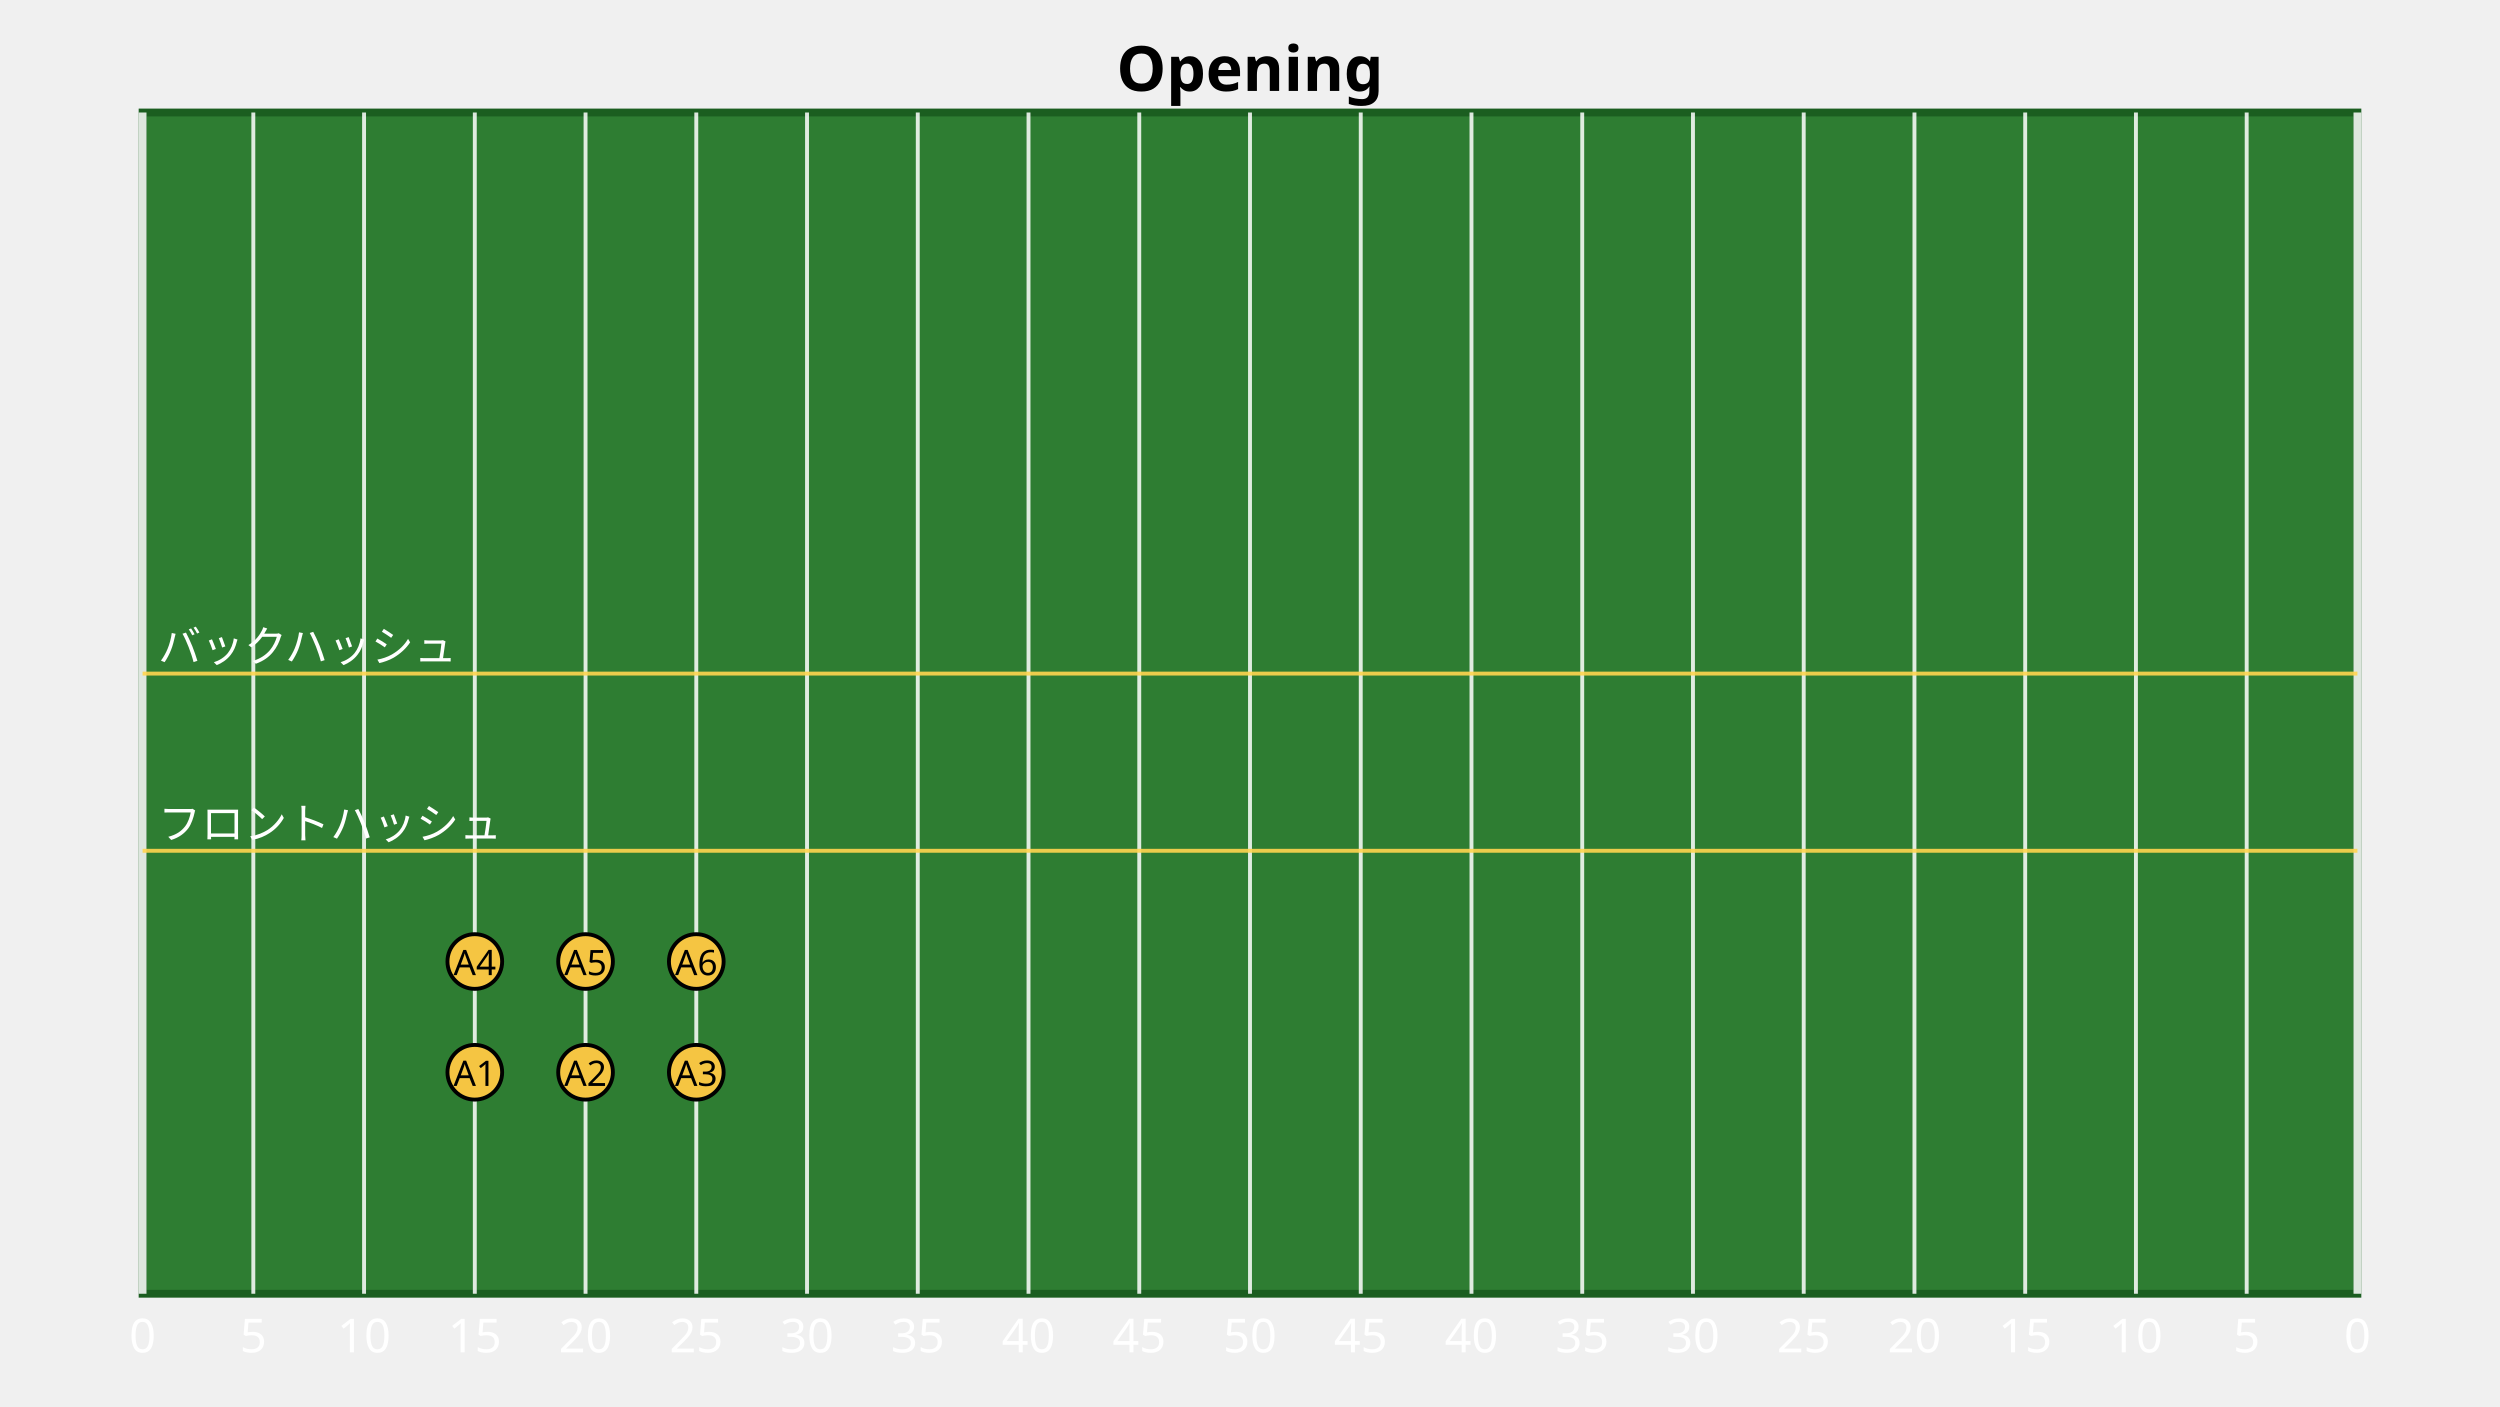
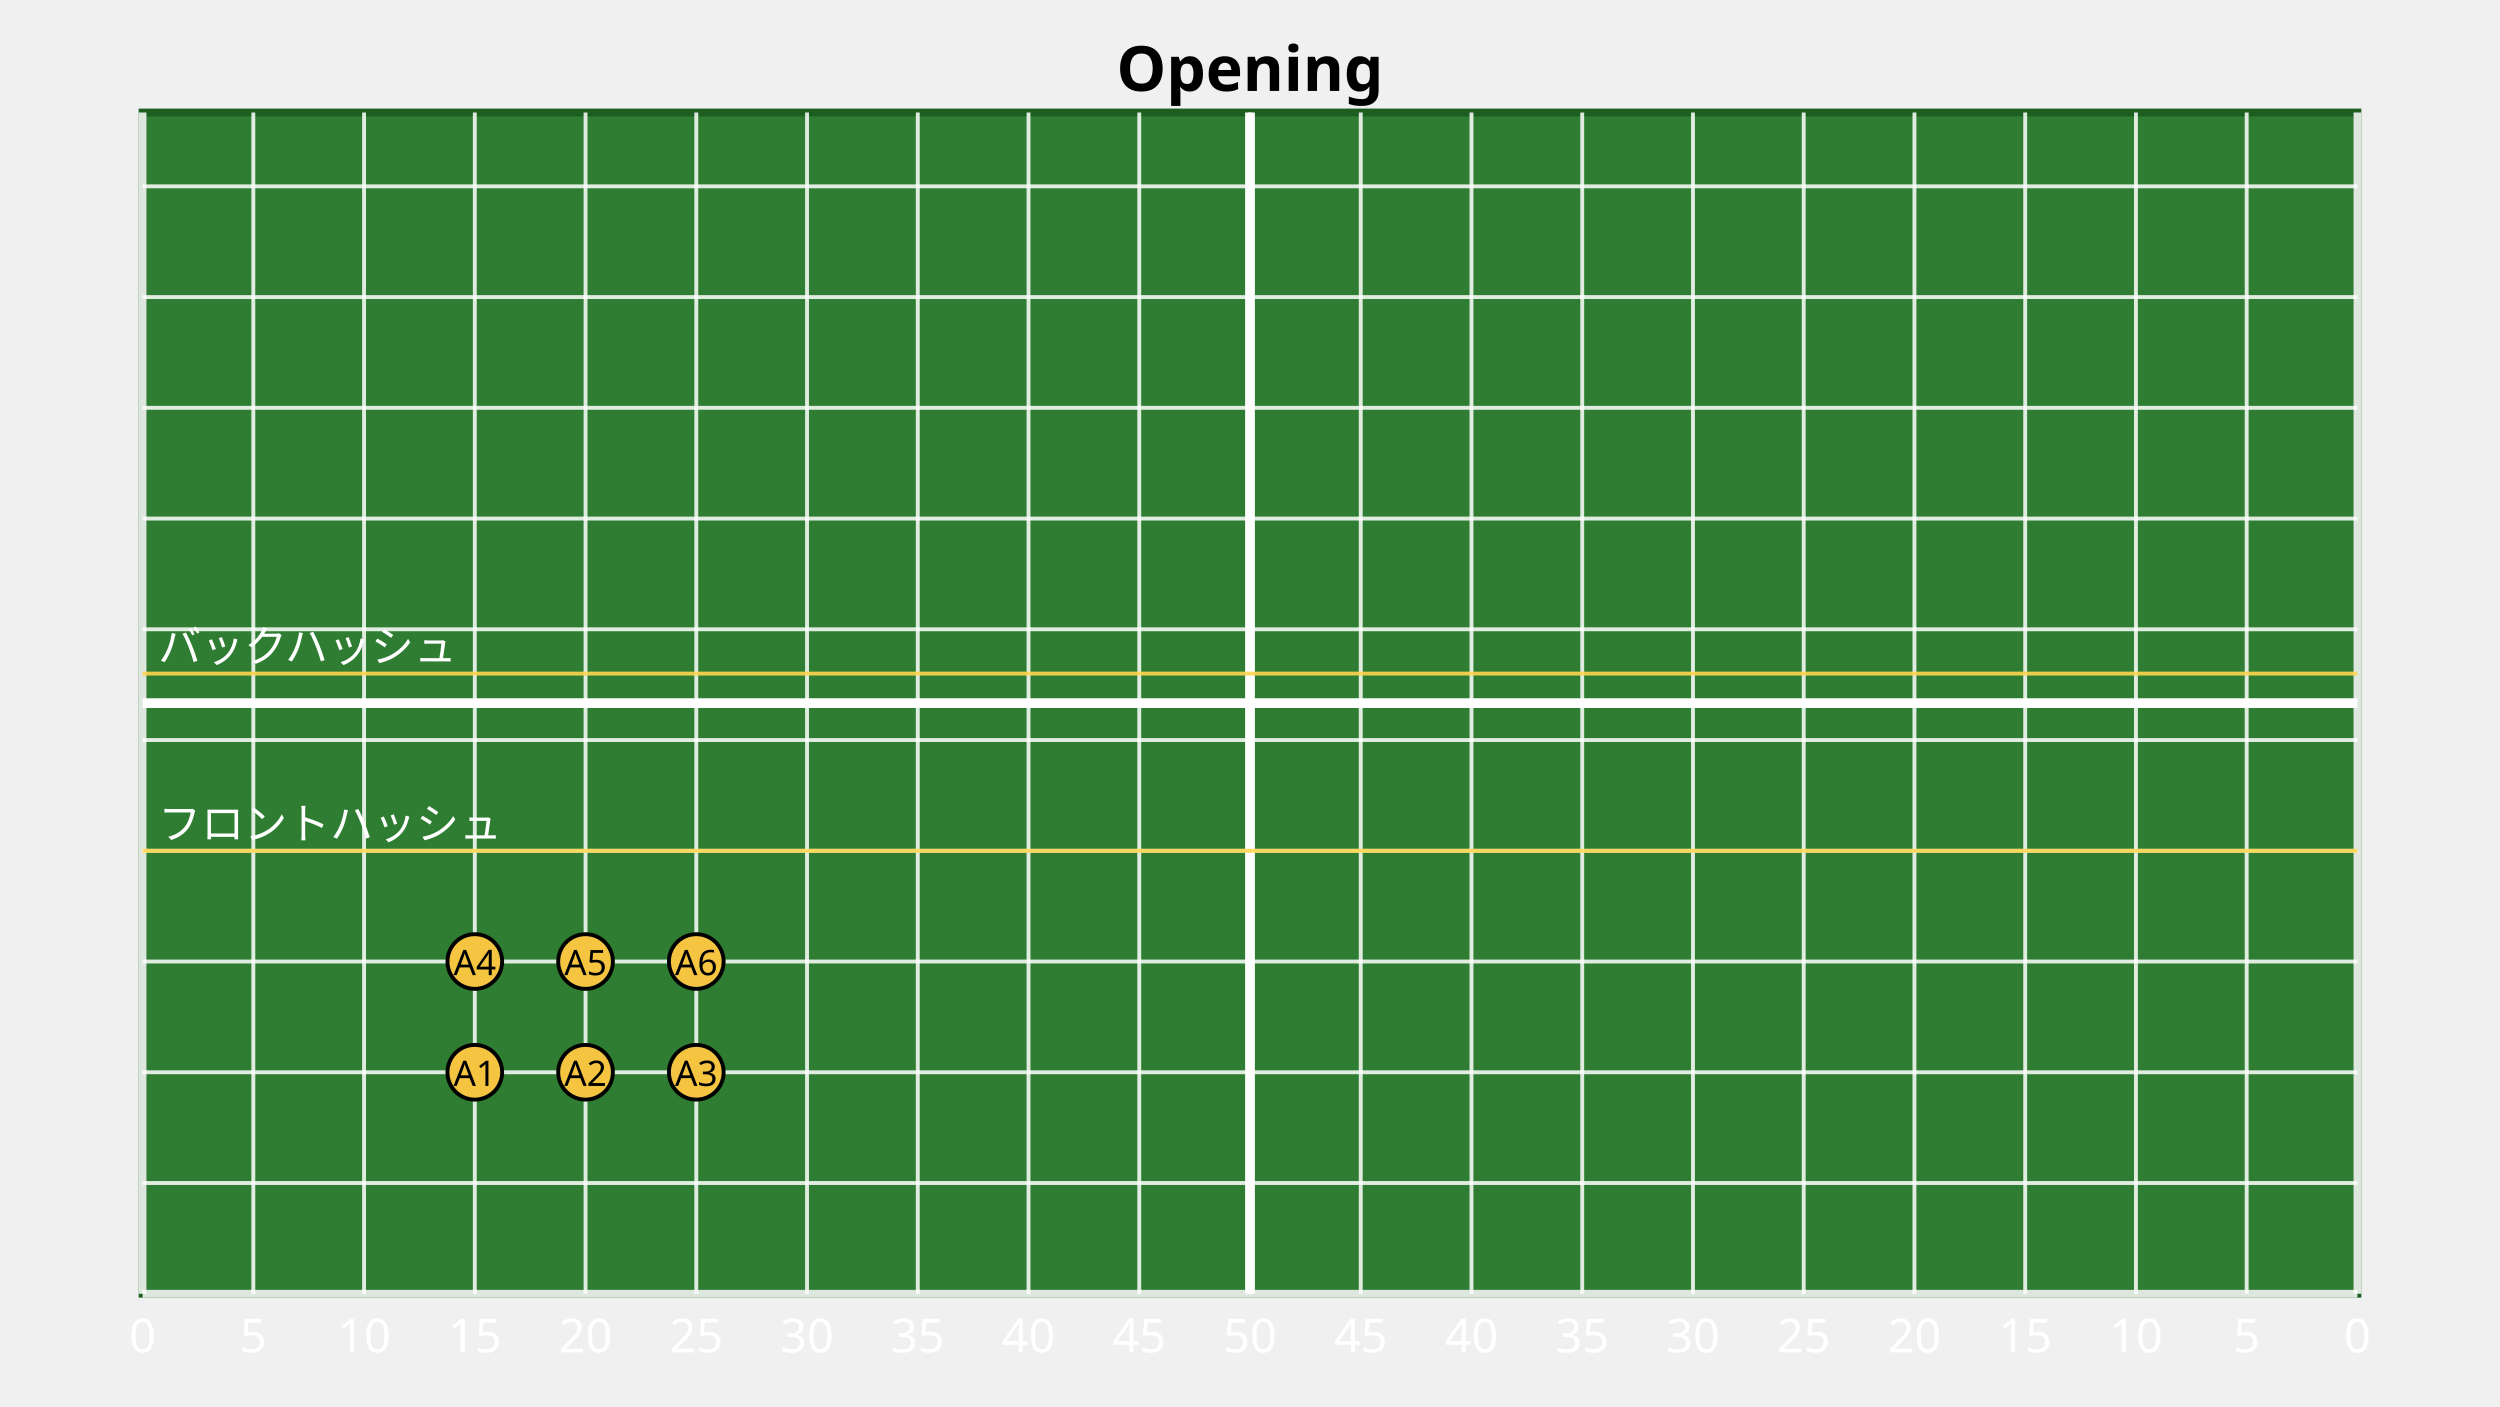
<svg xmlns="http://www.w3.org/2000/svg" width="640" height="360" viewBox="0 0 640 360">
  <rect x="36.5" y="28.8" width="567" height="302.4" fill="#2e7d32" stroke="#1b5e20" stroke-width="2" />
  <line x1="36.5" y1="331.2" x2="36.5" y2="28.8" stroke="#ffffff" stroke-width="2" stroke-opacity="0.85" />
  <text x="36.5" y="346.2" fill="#ffffff" font-family="sans-serif" font-size="12" text-anchor="middle">0</text>
  <line x1="64.85" y1="331.2" x2="64.85" y2="28.8" stroke="#ffffff" stroke-width="1" stroke-opacity="0.85" />
  <text x="64.85" y="346.2" fill="#ffffff" font-family="sans-serif" font-size="12" text-anchor="middle">5</text>
  <line x1="93.2" y1="331.2" x2="93.2" y2="28.8" stroke="#ffffff" stroke-width="1" stroke-opacity="0.85" />
  <text x="93.2" y="346.2" fill="#ffffff" font-family="sans-serif" font-size="12" text-anchor="middle">10</text>
  <line x1="121.55" y1="331.2" x2="121.55" y2="28.8" stroke="#ffffff" stroke-width="1" stroke-opacity="0.85" />
  <text x="121.55" y="346.2" fill="#ffffff" font-family="sans-serif" font-size="12" text-anchor="middle">15</text>
  <line x1="149.9" y1="331.2" x2="149.9" y2="28.8" stroke="#ffffff" stroke-width="1" stroke-opacity="0.85" />
  <text x="149.9" y="346.2" fill="#ffffff" font-family="sans-serif" font-size="12" text-anchor="middle">20</text>
  <line x1="178.25" y1="331.2" x2="178.25" y2="28.8" stroke="#ffffff" stroke-width="1" stroke-opacity="0.85" />
  <text x="178.25" y="346.2" fill="#ffffff" font-family="sans-serif" font-size="12" text-anchor="middle">25</text>
  <line x1="206.6" y1="331.2" x2="206.6" y2="28.8" stroke="#ffffff" stroke-width="1" stroke-opacity="0.85" />
  <text x="206.6" y="346.2" fill="#ffffff" font-family="sans-serif" font-size="12" text-anchor="middle">30</text>
  <line x1="234.95" y1="331.2" x2="234.95" y2="28.8" stroke="#ffffff" stroke-width="1" stroke-opacity="0.85" />
  <text x="234.95" y="346.2" fill="#ffffff" font-family="sans-serif" font-size="12" text-anchor="middle">35</text>
  <line x1="263.3" y1="331.2" x2="263.3" y2="28.8" stroke="#ffffff" stroke-width="1" stroke-opacity="0.85" />
  <text x="263.3" y="346.2" fill="#ffffff" font-family="sans-serif" font-size="12" text-anchor="middle">40</text>
  <line x1="291.65" y1="331.2" x2="291.65" y2="28.8" stroke="#ffffff" stroke-width="1" stroke-opacity="0.85" />
  <text x="291.65" y="346.2" fill="#ffffff" font-family="sans-serif" font-size="12" text-anchor="middle">45</text>
  <line x1="320" y1="331.2" x2="320" y2="28.8" stroke="#ffffff" stroke-width="1" stroke-opacity="0.85" />
  <text x="320" y="346.2" fill="#ffffff" font-family="sans-serif" font-size="12" text-anchor="middle">50</text>
  <line x1="348.35" y1="331.2" x2="348.35" y2="28.8" stroke="#ffffff" stroke-width="1" stroke-opacity="0.85" />
  <text x="348.35" y="346.2" fill="#ffffff" font-family="sans-serif" font-size="12" text-anchor="middle">45</text>
  <line x1="376.7" y1="331.2" x2="376.7" y2="28.8" stroke="#ffffff" stroke-width="1" stroke-opacity="0.85" />
  <text x="376.7" y="346.2" fill="#ffffff" font-family="sans-serif" font-size="12" text-anchor="middle">40</text>
  <line x1="405.05" y1="331.2" x2="405.05" y2="28.8" stroke="#ffffff" stroke-width="1" stroke-opacity="0.85" />
  <text x="405.05" y="346.2" fill="#ffffff" font-family="sans-serif" font-size="12" text-anchor="middle">35</text>
  <line x1="433.4" y1="331.2" x2="433.4" y2="28.8" stroke="#ffffff" stroke-width="1" stroke-opacity="0.85" />
  <text x="433.4" y="346.2" fill="#ffffff" font-family="sans-serif" font-size="12" text-anchor="middle">30</text>
  <line x1="461.75" y1="331.2" x2="461.75" y2="28.8" stroke="#ffffff" stroke-width="1" stroke-opacity="0.85" />
  <text x="461.75" y="346.2" fill="#ffffff" font-family="sans-serif" font-size="12" text-anchor="middle">25</text>
  <line x1="490.1" y1="331.2" x2="490.1" y2="28.8" stroke="#ffffff" stroke-width="1" stroke-opacity="0.85" />
  <text x="490.1" y="346.2" fill="#ffffff" font-family="sans-serif" font-size="12" text-anchor="middle">20</text>
  <line x1="518.45" y1="331.2" x2="518.45" y2="28.8" stroke="#ffffff" stroke-width="1" stroke-opacity="0.85" />
  <text x="518.45" y="346.2" fill="#ffffff" font-family="sans-serif" font-size="12" text-anchor="middle">15</text>
  <line x1="546.8" y1="331.2" x2="546.8" y2="28.8" stroke="#ffffff" stroke-width="1" stroke-opacity="0.85" />
  <text x="546.8" y="346.2" fill="#ffffff" font-family="sans-serif" font-size="12" text-anchor="middle">10</text>
  <line x1="575.15" y1="331.2" x2="575.15" y2="28.8" stroke="#ffffff" stroke-width="1" stroke-opacity="0.85" />
  <text x="575.15" y="346.2" fill="#ffffff" font-family="sans-serif" font-size="12" text-anchor="middle">5</text>
  <line x1="603.5" y1="331.2" x2="603.5" y2="28.8" stroke="#ffffff" stroke-width="2" stroke-opacity="0.85" />
  <text x="603.5" y="346.2" fill="#ffffff" font-family="sans-serif" font-size="12" text-anchor="middle">0</text>
+   <line x1="36.5" y1="331.2" x2="603.5" y2="331.2" stroke="#ffffff" stroke-width="2" stroke-opacity="0.85" />
+   <line x1="36.5" y1="302.85" x2="603.5" y2="302.85" stroke="#ffffff" stroke-width="1" stroke-opacity="0.85" />
+   <line x1="36.5" y1="274.5" x2="603.5" y2="274.5" stroke="#ffffff" stroke-width="1" stroke-opacity="0.85" />
+   <line x1="36.5" y1="246.15" x2="603.5" y2="246.15" stroke="#ffffff" stroke-width="1" stroke-opacity="0.85" />
+   <line x1="36.5" y1="217.8" x2="603.5" y2="217.8" stroke="#ffffff" stroke-width="1" stroke-opacity="0.85" />
+   <line x1="36.5" y1="189.45" x2="603.5" y2="189.45" stroke="#ffffff" stroke-width="1" stroke-opacity="0.85" />
+   <line x1="36.5" y1="161.1" x2="603.5" y2="161.1" stroke="#ffffff" stroke-width="1" stroke-opacity="0.85" />
+   <line x1="36.5" y1="132.75" x2="603.5" y2="132.75" stroke="#ffffff" stroke-width="1" stroke-opacity="0.85" />
+   <line x1="36.5" y1="104.4" x2="603.5" y2="104.4" stroke="#ffffff" stroke-width="1" stroke-opacity="0.85" />
+   <line x1="36.5" y1="76.05" x2="603.5" y2="76.05" stroke="#ffffff" stroke-width="1" stroke-opacity="0.85" />
+   <line x1="36.5" y1="47.7" x2="603.5" y2="47.7" stroke="#ffffff" stroke-width="1" stroke-opacity="0.85" />
+   <line x1="320" y1="331.2" x2="320" y2="28.8" stroke="#ffffff" stroke-width="2.5" stroke-opacity="1" />
+   <line x1="36.5" y1="180" x2="603.5" y2="180" stroke="#ffffff" stroke-width="2.5" stroke-opacity="1" />
  <line x1="36.5" y1="217.8" x2="603.5" y2="217.8" stroke="#ffd54f" stroke-width="1" stroke-opacity="0.9" />
  <text x="40.5" y="214.8" fill="#ffffff" font-family="sans-serif" font-size="11" text-anchor="start">フロントハッシュ</text>
  <line x1="36.5" y1="172.44" x2="603.5" y2="172.44" stroke="#ffd54f" stroke-width="1" stroke-opacity="0.9" />
  <text x="40.5" y="169.44" fill="#ffffff" font-family="sans-serif" font-size="11" text-anchor="start">バックハッシュ</text>
  <circle cx="121.55" cy="274.5" r="7" fill="#f5c542" stroke="#000000" stroke-width="1" />
  <text x="121.55" y="274.5" fill="#000000" font-family="sans-serif" font-size="9" text-anchor="middle" dominant-baseline="central">A1</text>
  <circle cx="149.9" cy="274.5" r="7" fill="#f5c542" stroke="#000000" stroke-width="1" />
  <text x="149.9" y="274.5" fill="#000000" font-family="sans-serif" font-size="9" text-anchor="middle" dominant-baseline="central">A2</text>
  <circle cx="178.25" cy="274.5" r="7" fill="#f5c542" stroke="#000000" stroke-width="1" />
  <text x="178.25" y="274.5" fill="#000000" font-family="sans-serif" font-size="9" text-anchor="middle" dominant-baseline="central">A3</text>
  <circle cx="121.55" cy="246.15" r="7" fill="#f5c542" stroke="#000000" stroke-width="1" />
  <text x="121.55" y="246.15" fill="#000000" font-family="sans-serif" font-size="9" text-anchor="middle" dominant-baseline="central">A4</text>
  <circle cx="149.9" cy="246.15" r="7" fill="#f5c542" stroke="#000000" stroke-width="1" />
  <text x="149.9" y="246.15" fill="#000000" font-family="sans-serif" font-size="9" text-anchor="middle" dominant-baseline="central">A5</text>
  <circle cx="178.25" cy="246.15" r="7" fill="#f5c542" stroke="#000000" stroke-width="1" />
  <text x="178.25" y="246.15" fill="#000000" font-family="sans-serif" font-size="9" text-anchor="middle" dominant-baseline="central">A6</text>
  <text x="320" y="23.28" fill="#000000" font-family="sans-serif" font-size="16" font-weight="bold" text-anchor="middle">Opening</text>
</svg>
